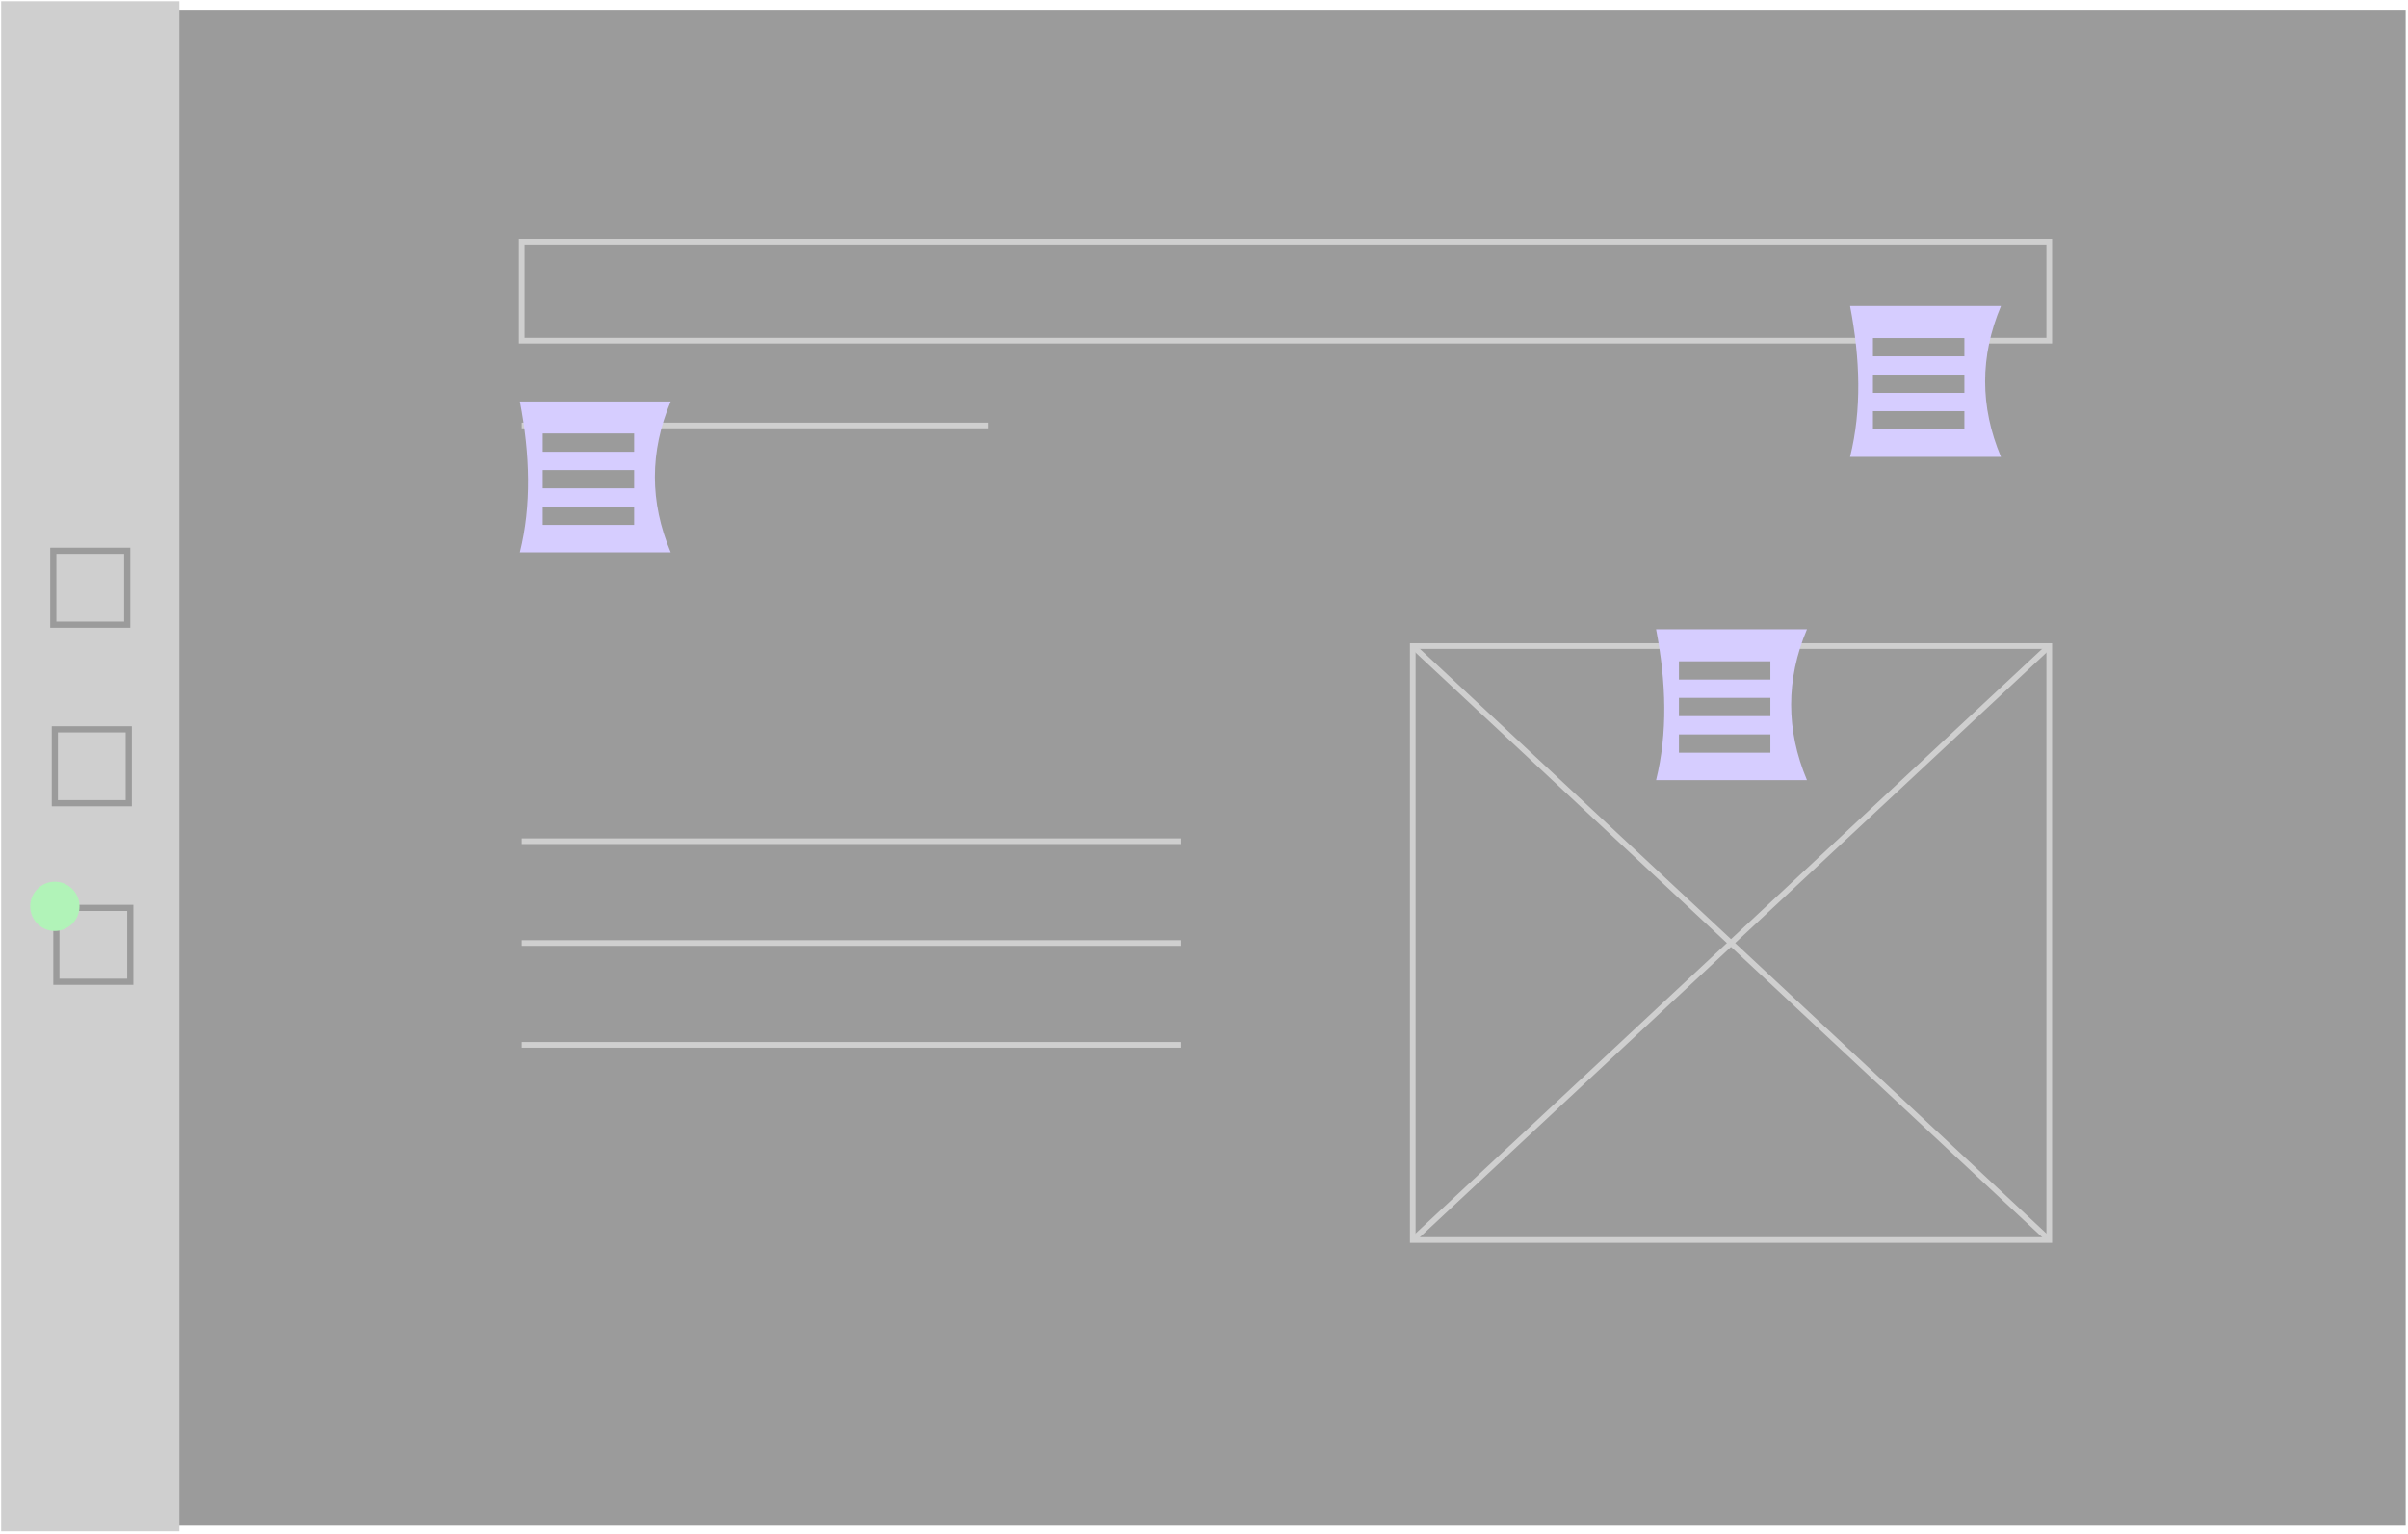
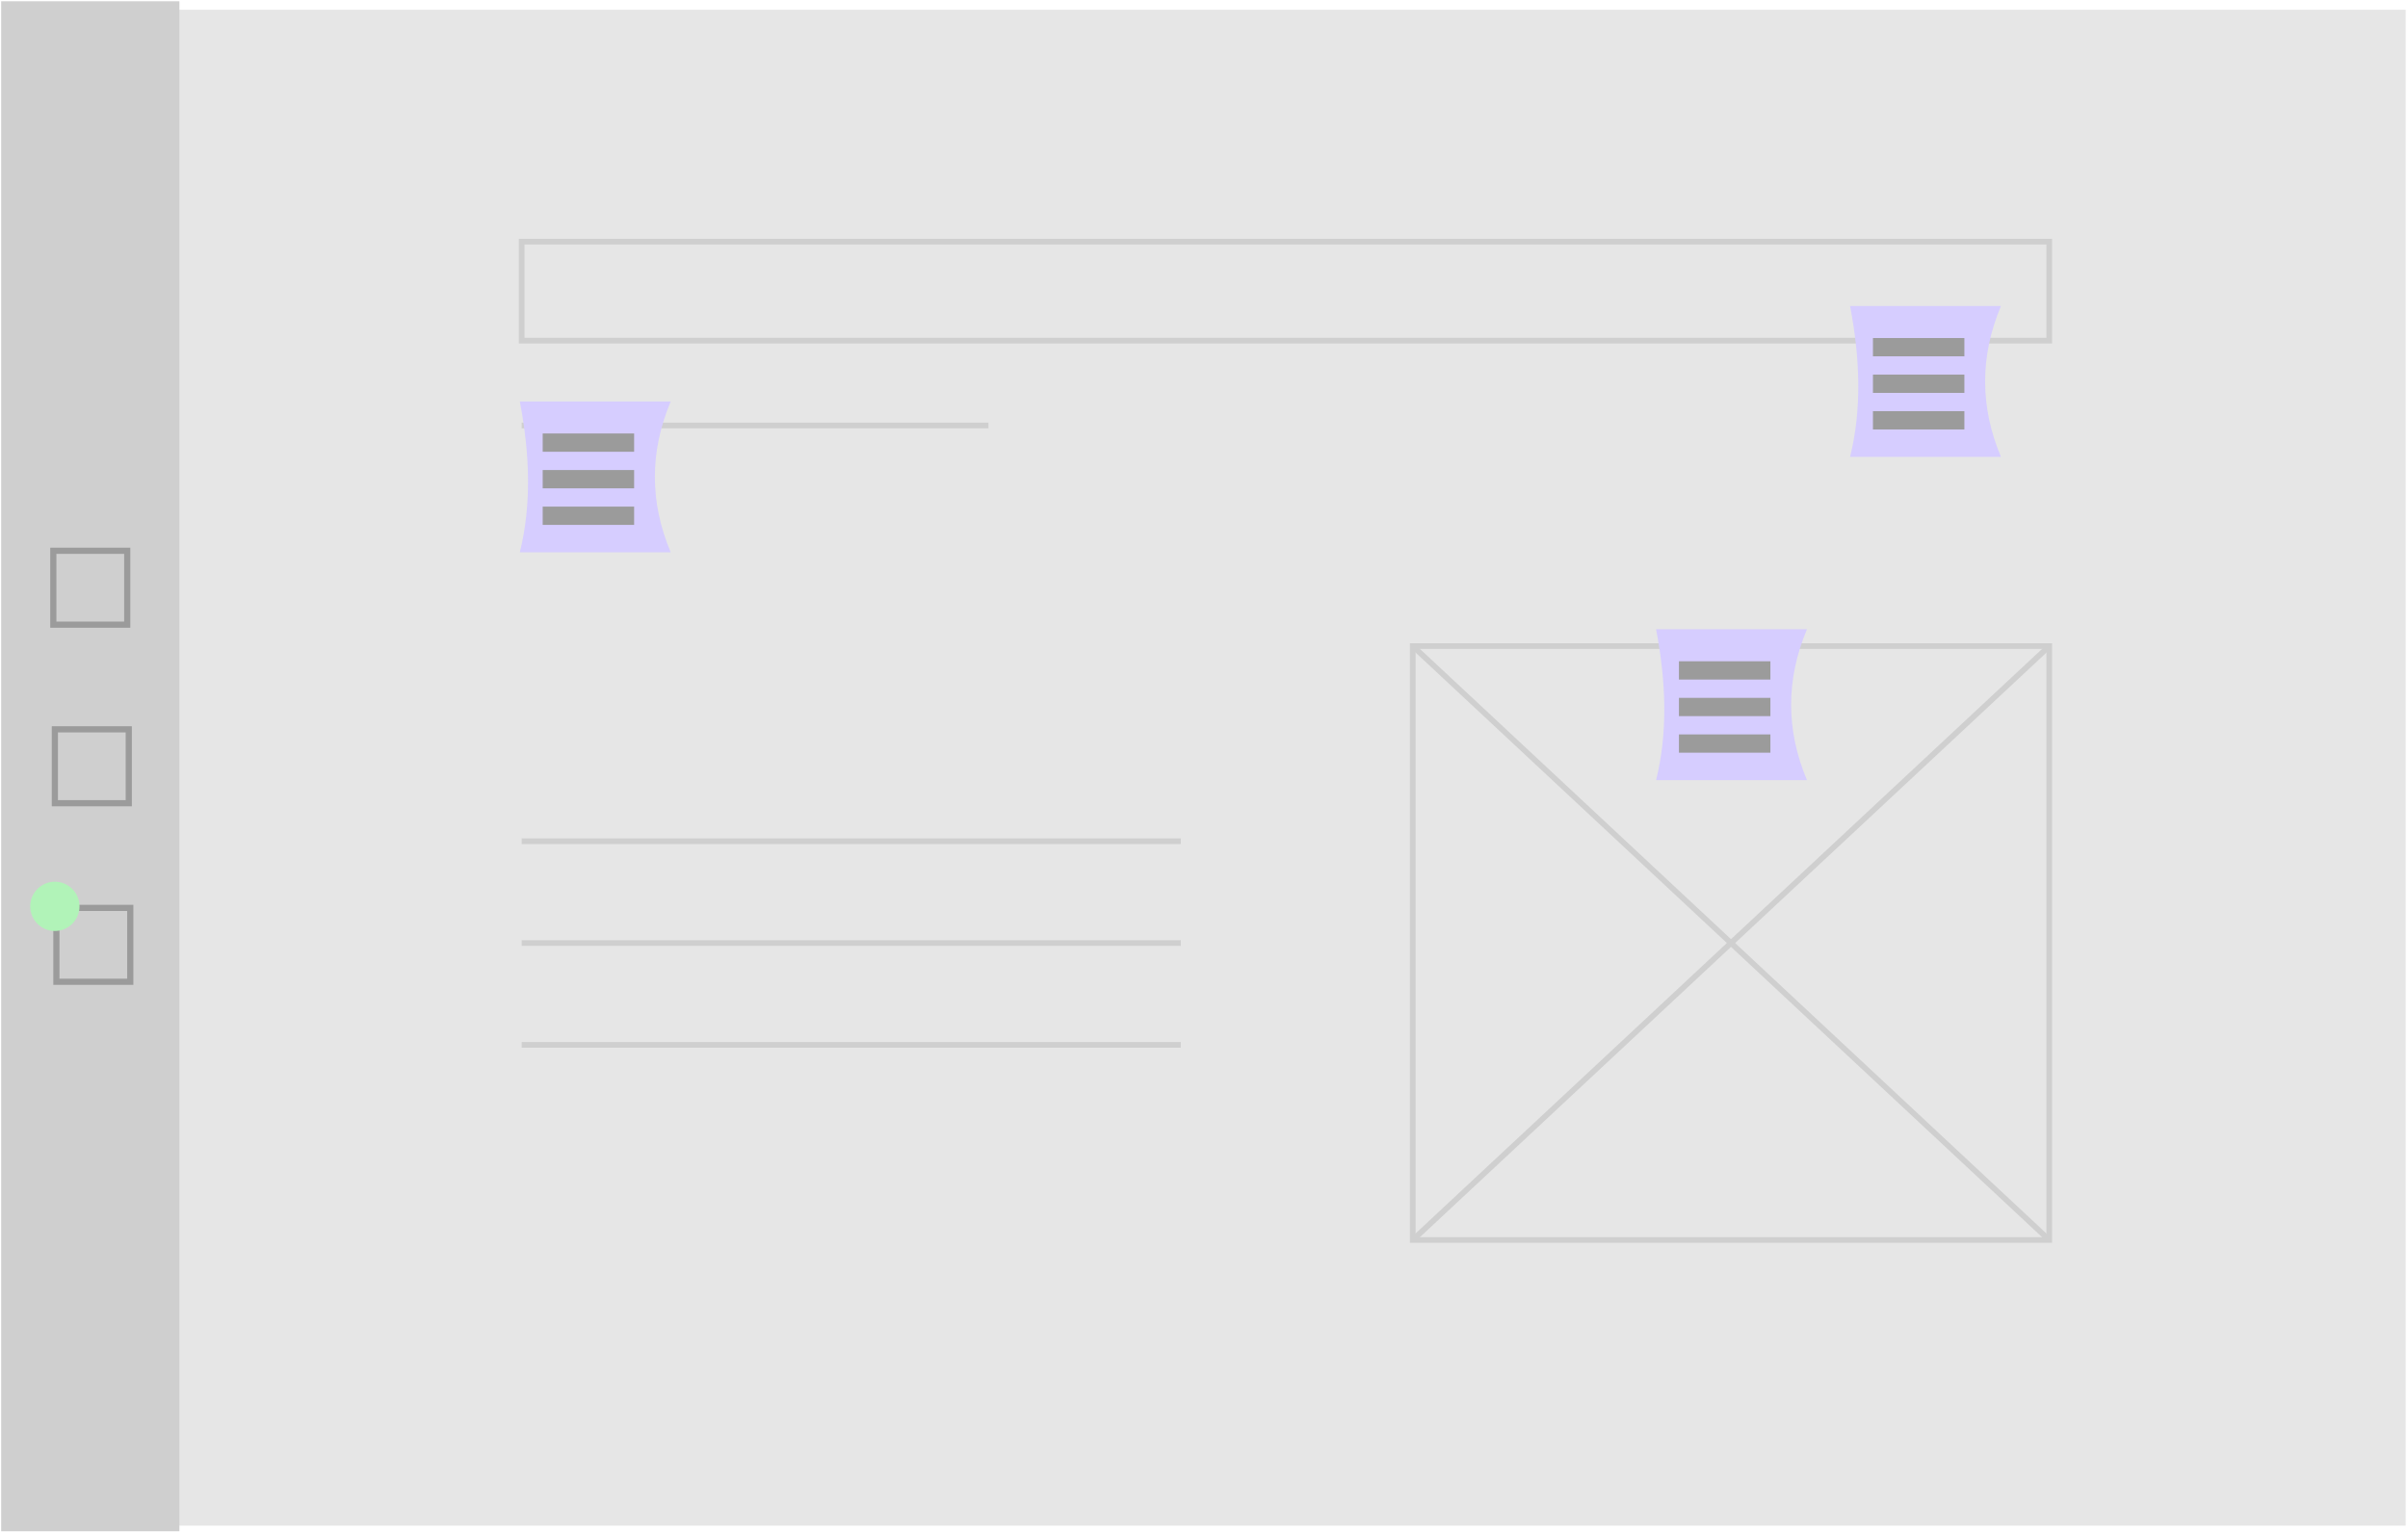
<svg xmlns="http://www.w3.org/2000/svg" width="782px" height="498px" viewBox="0 0 782 498" version="1.1">
  <g id="06-Create-Profile" stroke="none" stroke-width="1" fill="none" fill-rule="evenodd">
-     <g id="Artboard" transform="translate(-257, -1171)" fill-rule="nonzero">
-       <g id="test" transform="translate(257, 1171)">
-         <rect id="Rectangle" fill="#9B9B9B" x="23.347" y="3.166" width="757.902" height="492.407" />
+     <g id="Cover2.svg" transform="translate(-1042, -1304)" fill-rule="nonzero">
+       <g id="test2" transform="translate(1042, 1304)">
+         <rect id="Rectangle" fill="#E6E6E6" x="23.347" y="3.166" width="757.902" height="492.407" />
        <rect id="Rectangle" fill="#CFCFCF" x="0.38" y="0.41" width="57.876" height="497" />
        <rect id="Rectangle" fill="#CFCFCF" x="169.415" y="137.292" width="151.58" height="1.837" />
        <path d="M666.415,403.706 L457.877,403.706 L457.877,208.948 L666.415,208.948 L666.415,403.706 Z M459.714,401.868 L664.578,401.868 L664.578,210.785 L459.714,210.785 L459.714,401.868 Z" id="Shape" fill="#CFCFCF" />
        <rect id="Rectangle" fill="#CFCFCF" transform="translate(562.1461, 306.3266) rotate(-46.97487) translate(-562.1461, -306.3266) " x="561.227" y="164.955" width="1.838" height="282.743" />
        <rect id="Rectangle" fill="#CFCFCF" transform="translate(562.1461, 306.3267) rotate(-43.02234) translate(-562.1461, -306.3267) " x="420.775" y="305.408" width="282.743" height="1.838" />
        <rect id="Rectangle" fill="#CFCFCF" x="169.415" y="272.336" width="214.05" height="1.837" />
        <rect id="Rectangle" fill="#CFCFCF" x="169.415" y="305.408" width="214.05" height="1.837" />
        <rect id="Rectangle" fill="#CFCFCF" x="169.415" y="338.48" width="214.05" height="1.837" />
        <path d="M666.415,111.569 L168.496,111.569 L168.496,77.578 L666.415,77.578 L666.415,111.569 Z M170.334,109.731 L664.578,109.731 L664.578,79.415 L170.334,79.415 L170.334,109.731 Z" id="Shape" fill="#CFCFCF" />
        <path d="M217.814,179.41 L168.814,179.41 C172.597,164.187 172.141,147.72 168.814,130.41 L217.814,130.41 C210.955,146.743 210.955,163.077 217.814,179.41 Z" id="Path" fill="#D6CDFF" />
        <rect id="Rectangle" fill="#9B9B9B" x="176.239" y="140.804" width="29.697" height="5.939" />
        <rect id="Rectangle" fill="#9B9B9B" x="176.239" y="152.683" width="29.697" height="5.939" />
        <rect id="Rectangle" fill="#9B9B9B" x="176.239" y="164.561" width="29.697" height="5.939" />
        <path d="M586.814,253.41 L537.814,253.41 C541.597,238.187 541.141,221.72 537.814,204.41 L586.814,204.41 C579.955,220.743 579.955,237.077 586.814,253.41 Z" id="Path" fill="#D6CDFF" />
        <rect id="Rectangle" fill="#9B9B9B" x="545.239" y="214.804" width="29.697" height="5.939" />
        <rect id="Rectangle" fill="#9B9B9B" x="545.239" y="226.683" width="29.697" height="5.939" />
        <rect id="Rectangle" fill="#9B9B9B" x="545.239" y="238.561" width="29.697" height="5.939" />
        <path d="M649.814,148.41 L600.814,148.41 C604.597,133.187 604.141,116.72 600.814,99.41 L649.814,99.41 C642.955,115.743 642.955,132.077 649.814,148.41 Z" id="Path" fill="#D6CDFF" />
        <rect id="Rectangle" fill="#9B9B9B" x="608.239" y="109.804" width="29.697" height="5.939" />
        <rect id="Rectangle" fill="#9B9B9B" x="608.239" y="121.683" width="29.697" height="5.939" />
        <rect id="Rectangle" fill="#9B9B9B" x="608.239" y="133.561" width="29.697" height="5.939" />
        <path d="M42.318,203.91 L16.318,203.91 L16.318,177.91 L42.318,177.91 L42.318,203.91 Z M18.318,201.91 L40.318,201.91 L40.318,179.91 L18.318,179.91 L18.318,201.91 Z" id="Shape" fill="#9B9B9B" />
        <path d="M42.814,261.91 L16.814,261.91 L16.814,235.91 L42.814,235.91 L42.814,261.91 Z M18.814,259.91 L40.814,259.91 L40.814,237.91 L18.814,237.91 L18.814,259.91 Z" id="Shape" fill="#9B9B9B" />
        <path d="M43.31,319.91 L17.31,319.91 L17.31,293.91 L43.31,293.91 L43.31,319.91 Z M19.31,317.91 L41.31,317.91 L41.31,295.91 L19.31,295.91 L19.31,317.91 Z" id="Shape" fill="#9B9B9B" />
        <circle id="Oval" fill="#B1F3B8" cx="17.814" cy="294.41" r="8" />
      </g>
    </g>
  </g>
</svg>
